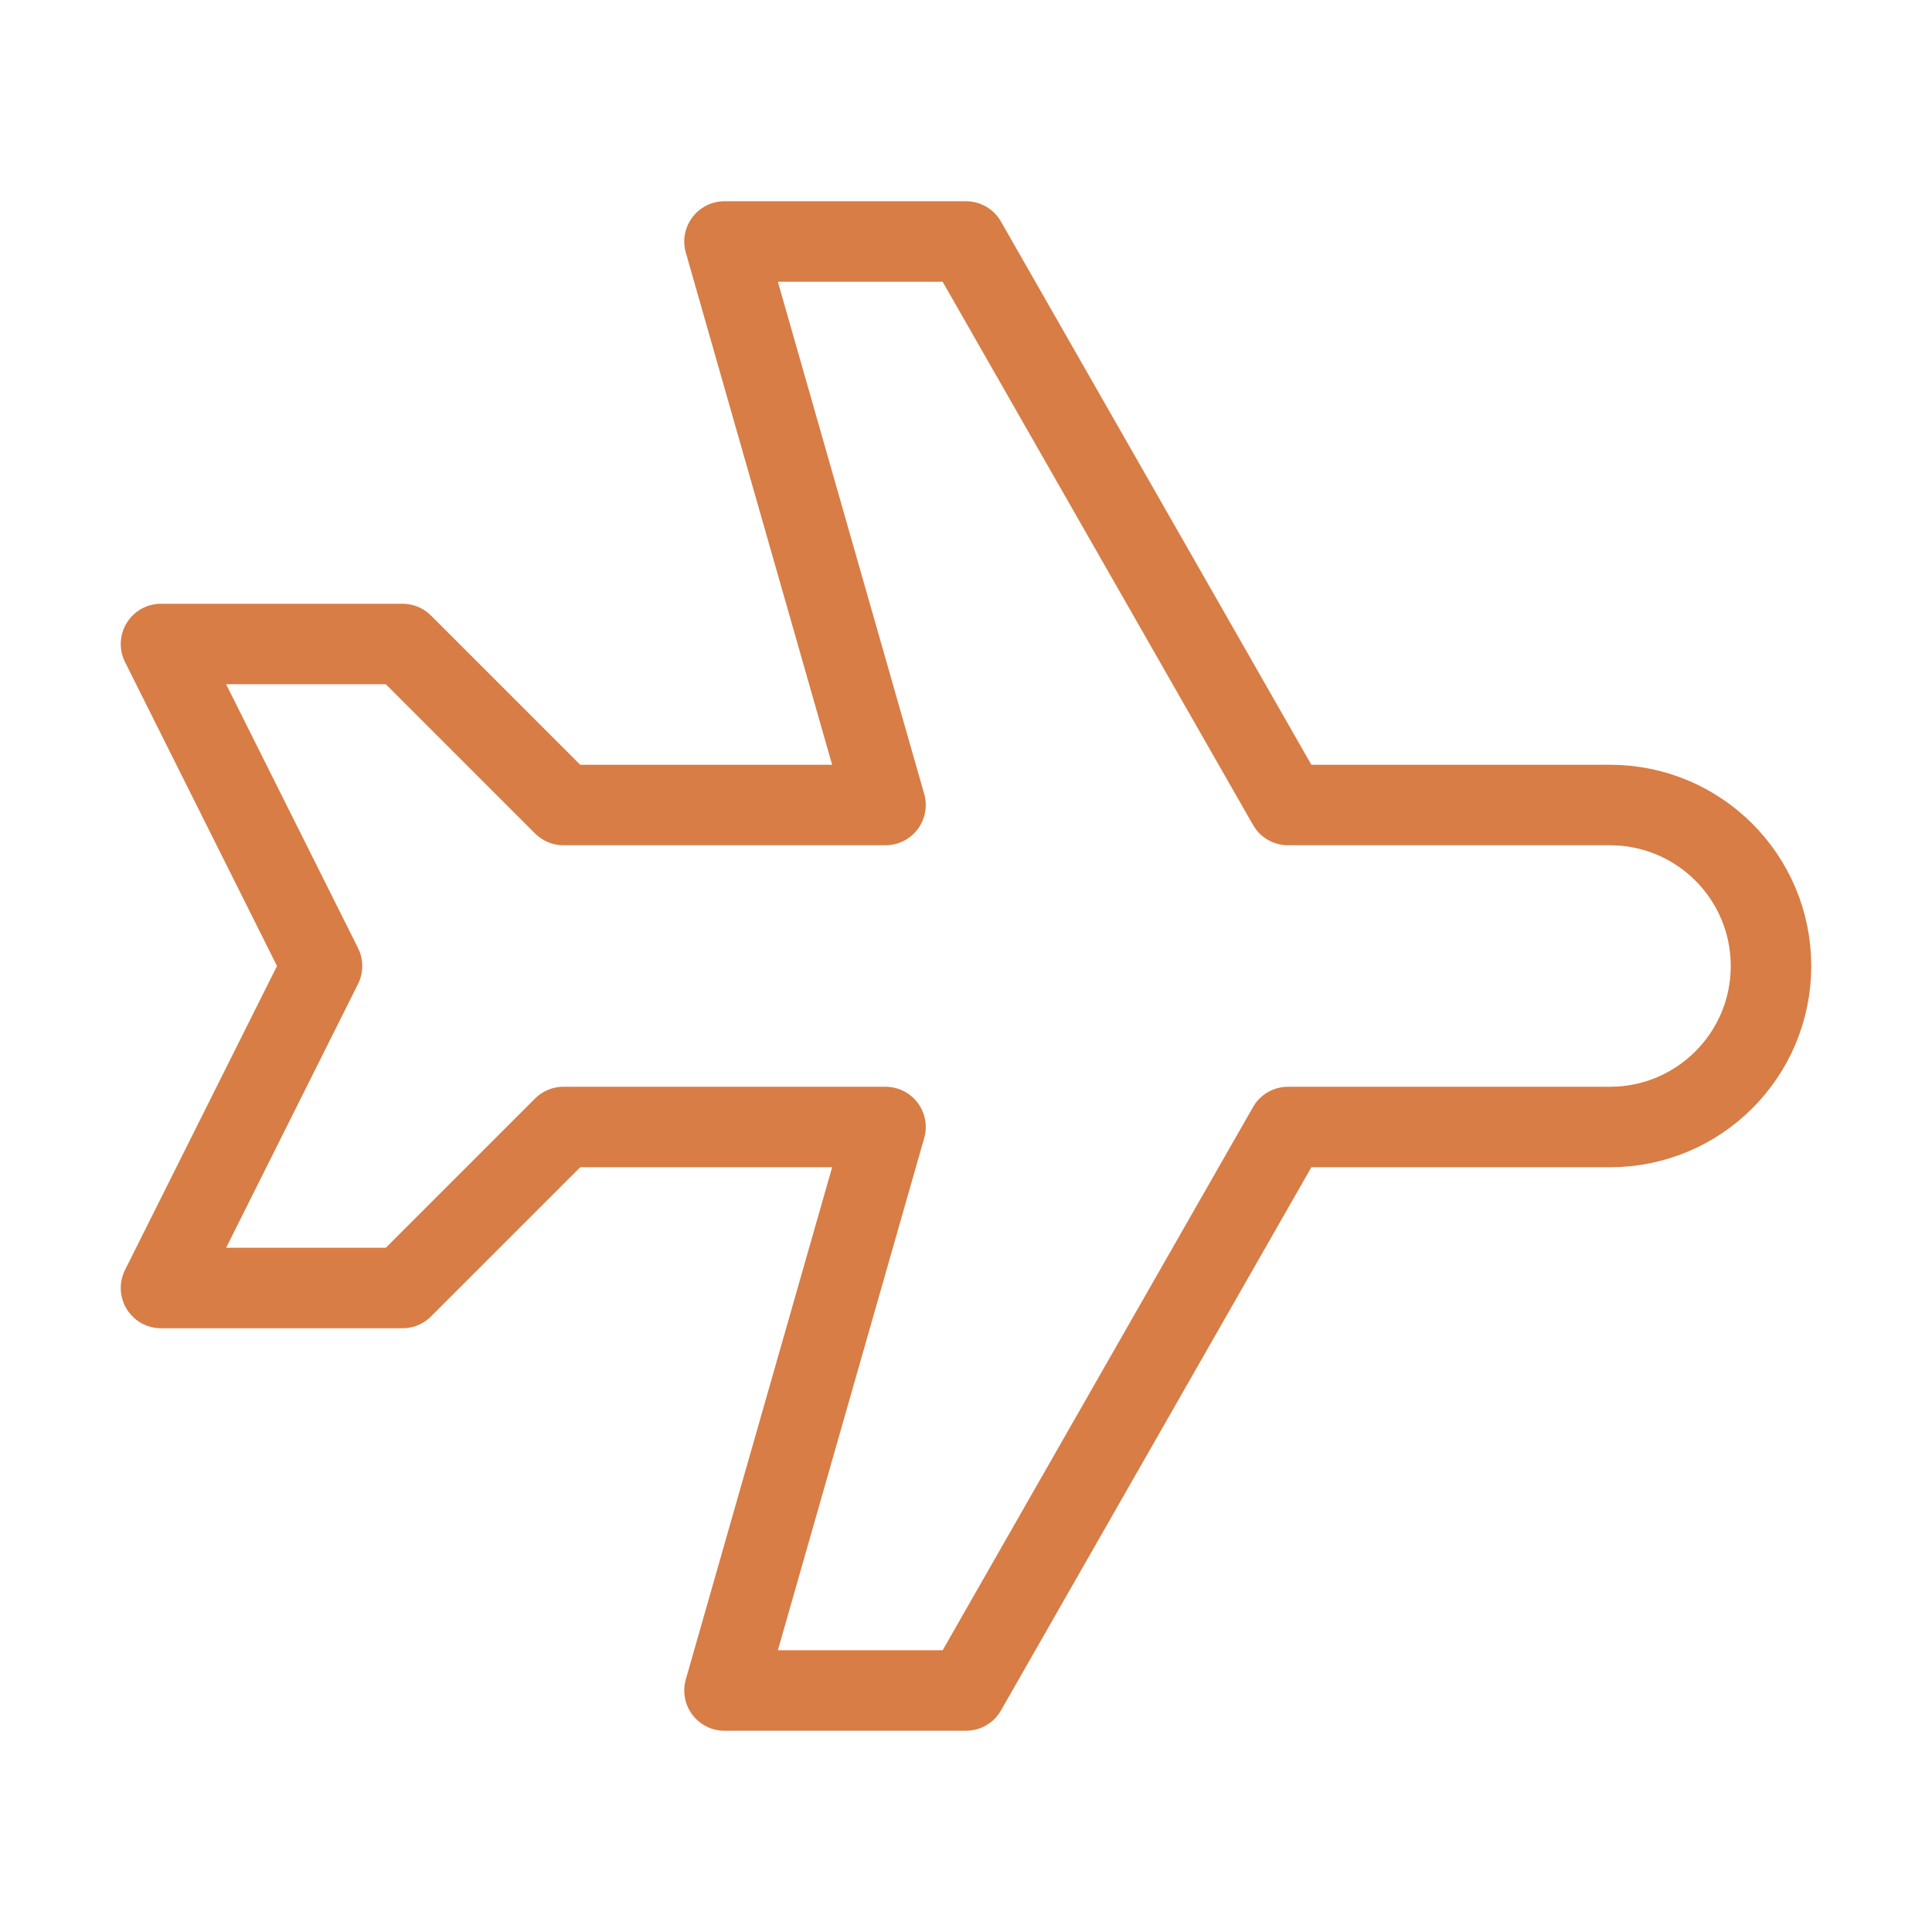
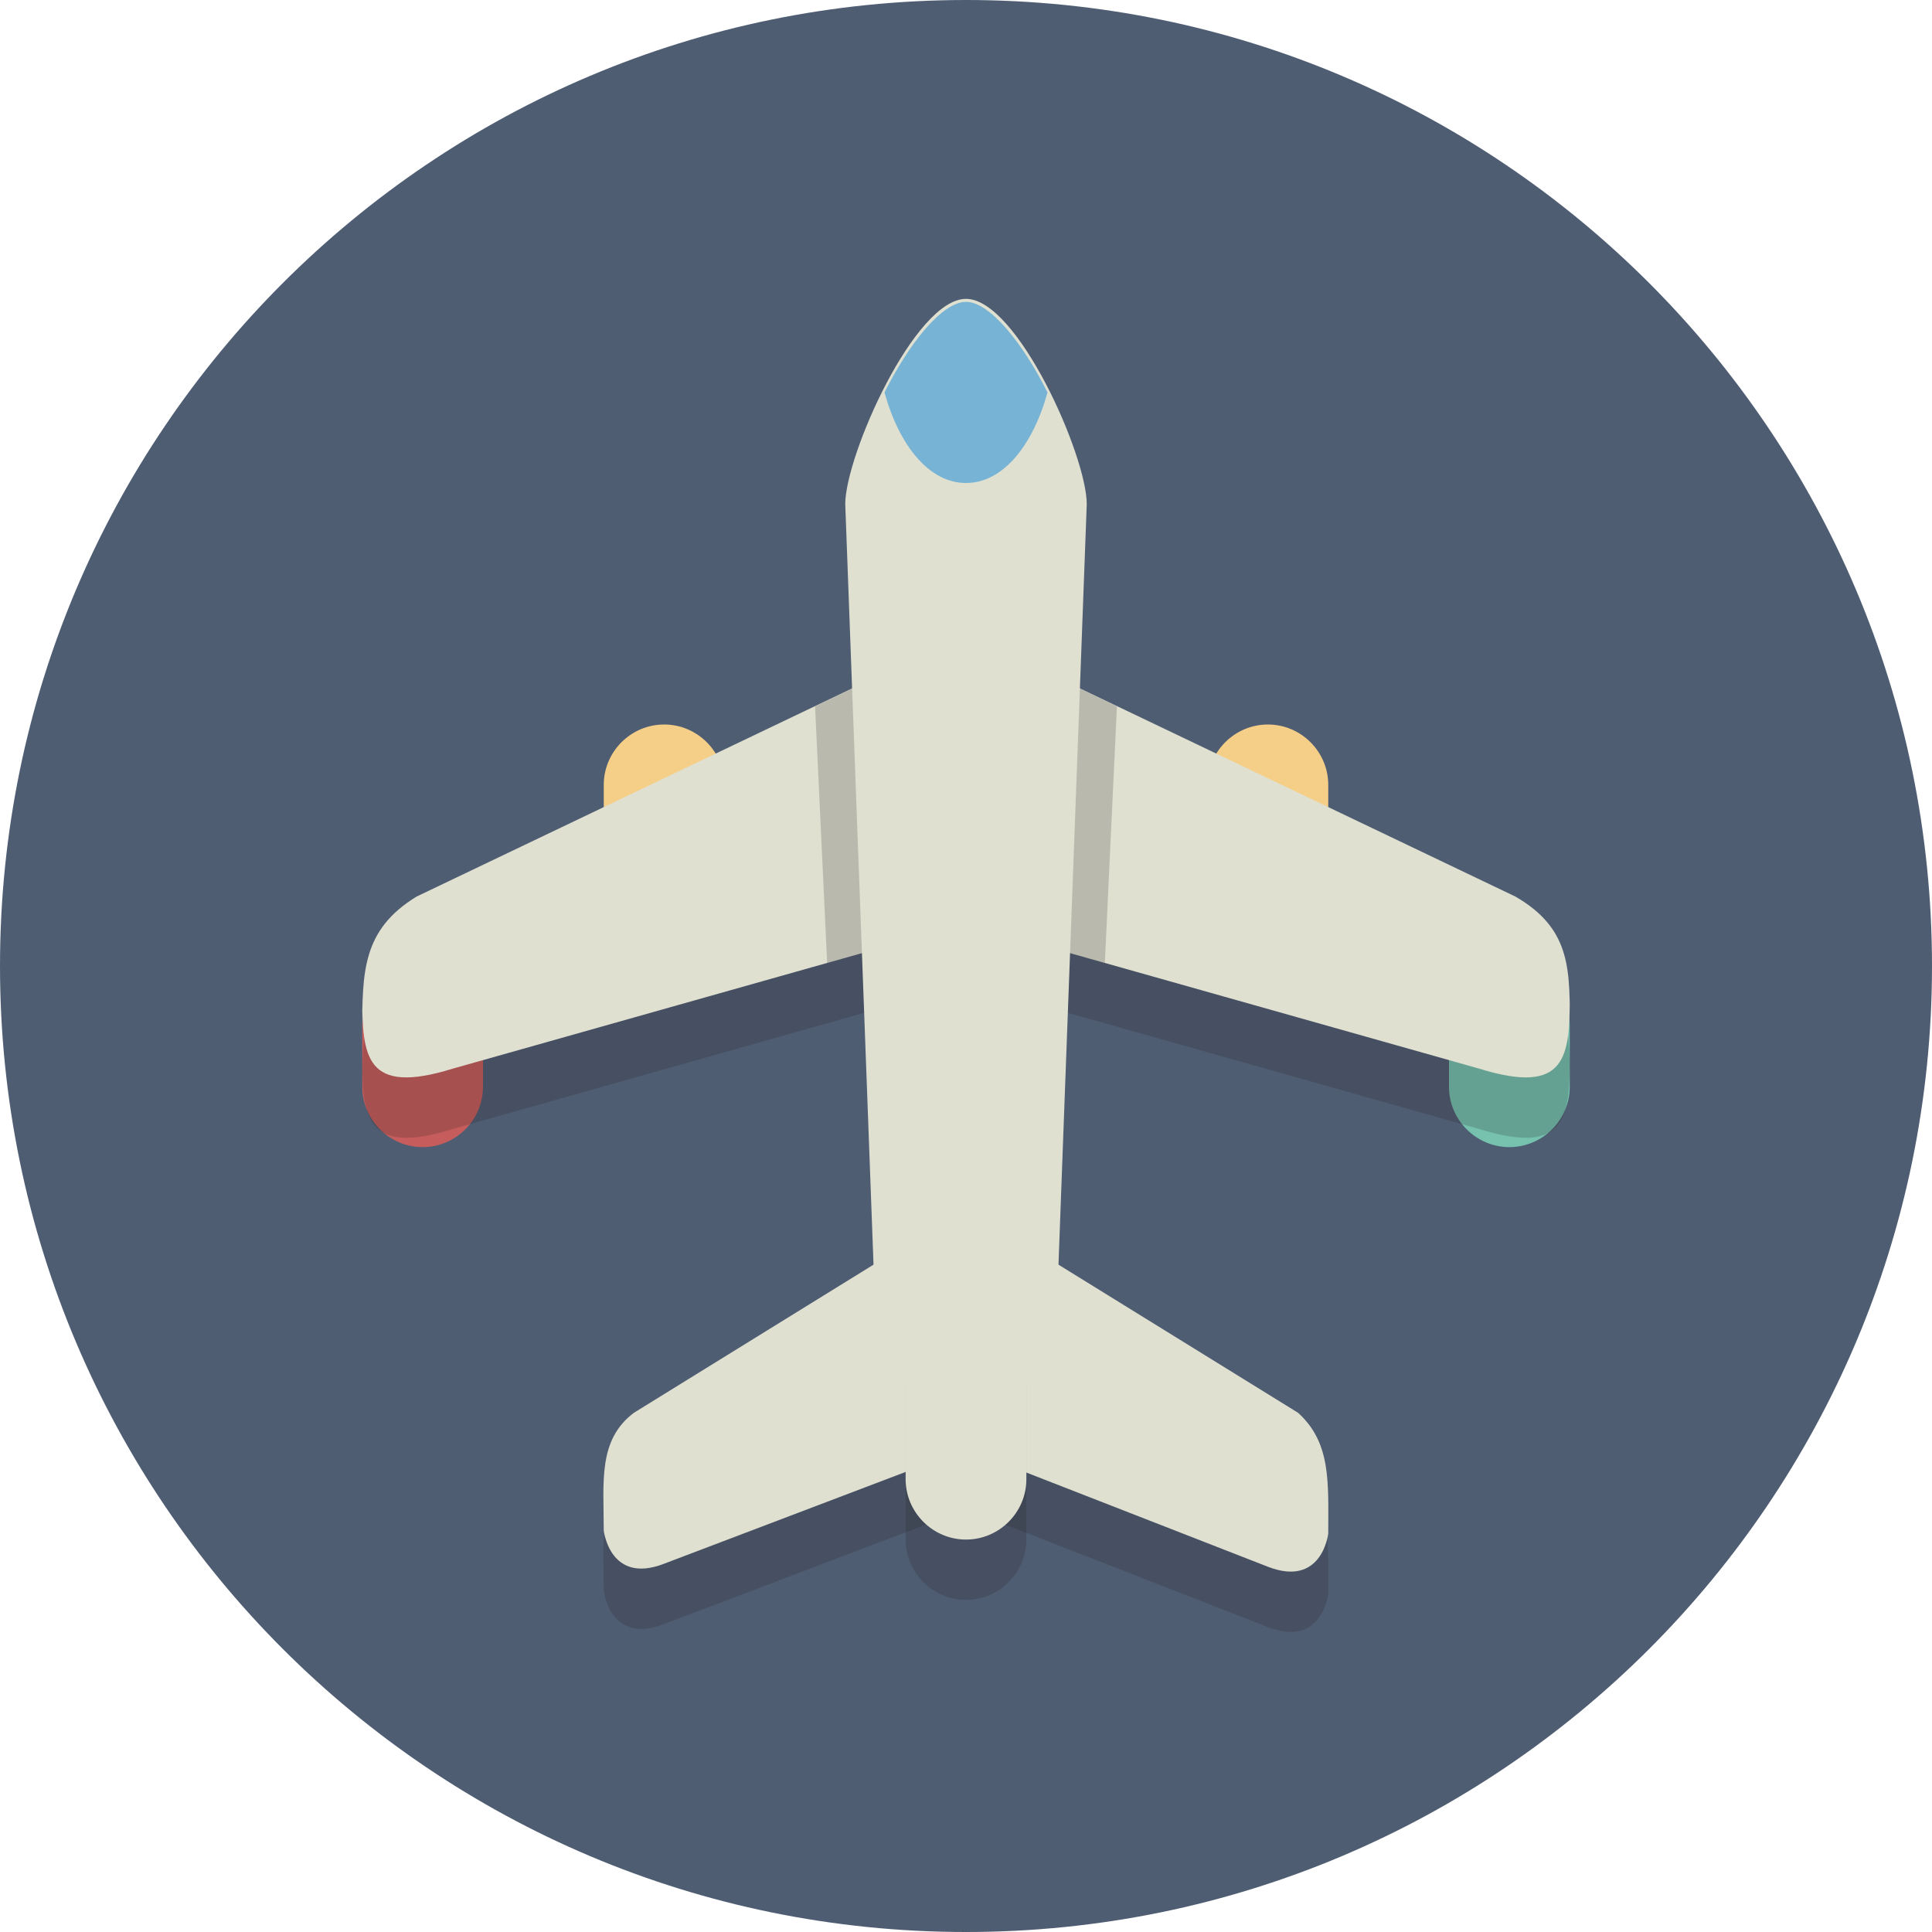
- <svg xmlns="http://www.w3.org/2000/svg" width="24" height="24" viewBox="0 0 24 24" fill="none" stroke="#D77D45" stroke-width="1" stroke-linecap="round" stroke-linejoin="round" class="icon icon-tabler icons-tabler-outline icon-tabler-plane">
-   <path stroke="none" d="M0 0h24v24H0z" fill="none" />
-   <path d="M16 10h4a2 2 0 0 1 0 4h-4l-4 7h-3l2 -7h-4l-2 2h-3l2 -4l-2 -4h3l2 2h4l-2 -7h3z" />
+ <svg xmlns="http://www.w3.org/2000/svg" height="800px" width="800px" version="1.1" viewBox="0 0 64 64" xml:space="preserve">
+   <style type="text/css">
+ 	.st0{fill:#4F5D73;}
+ 	.st1{fill:#C75C5C;}
+ 	.st2{fill:#F5CF87;}
+ 	.st3{fill:#76C2AF;}
+ 	.st4{opacity:0.2;}
+ 	.st5{fill:#231F20;}
+ 	.st6{fill:#E0E0D1;}
+ 	.st7{fill:#77B3D4;}
+ </style>
+   <g id="Layer_1">
+     <g>
+       <circle class="st0" cx="32" cy="32" r="32" />
+     </g>
+     <g>
+       <path class="st1" d="M16,36c0,1.1-0.9,2-2,2l0,0c-1.1,0-2-0.9-2-2v-2c0-1.1,0.9-2,2-2l0,0c1.1,0,2,0.9,2,2V36z" />
+     </g>
+     <g>
+       <path class="st2" d="M24,28c0,1.1-0.9,2-2,2l0,0c-1.1,0-2-0.9-2-2v-2c0-1.1,0.9-2,2-2l0,0c1.1,0,2,0.9,2,2V28z" />
+     </g>
+     <g>
+       <path class="st2" d="M44,28c0,1.1-0.9,2-2,2l0,0c-1.1,0-2-0.9-2-2v-2c0-1.1,0.9-2,2-2l0,0c1.1,0,2,0.9,2,2V28z" />
+     </g>
+     <g>
+       <path class="st3" d="M48,36c0,1.1,0.9,2,2,2l0,0c1.1,0,2-0.9,2-2v-2c0-1.1-0.9-2-2-2l0,0c-1.1,0-2,0.9-2,2V36z" />
+     </g>
+     <g class="st4">
+       <path class="st5" d="M32,32.6l17,4.8c2.9,0.9,3-0.4,3-2.4v1.2c0-2,0.1-3.4-1.8-4.5L32,23l-18.2,8.7c-1.8,1.1-1.8,2.5-1.8,4.5V35    c0,2,0.1,3.3,3,2.4L32,32.6z" />
+     </g>
+     <g>
+       <path class="st6" d="M32,30.6l17,4.8c2.9,0.9,3-0.4,3-2.4v1.2c0-2,0.1-3.4-1.8-4.5L32,21l-18.2,8.7c-1.8,1.1-1.8,2.5-1.8,4.5V33    c0,2,0.1,3.3,3,2.4L32,30.6z" />
+     </g>
+     <g>
+       <g>
+         <path class="st6" d="M52,33.4C52,33.4,52,33.4,52,33.4l0-0.4C52,33.1,52,33.2,52,33.4z" />
+       </g>
+       <g>
+         <path class="st6" d="M52,33.5v0.7C52,33.9,52,33.7,52,33.5z" />
+       </g>
+       <g class="st4">
+         <polygon class="st5" points="32,21 27,23.4 27.4,31.9 32,30.6 36.6,31.9 37,23.4    " />
+       </g>
+     </g>
+     <g>
+       <path class="st6" d="M35,43.6c0,1.6-0.3,2.9-2,2.9h-2c-1.7,0-2-1.3-2-2.9l-1-26.9c0-1.6,2.3-6.8,4-6.8l0,0c1.7,0,4,5.2,4,6.8    L35,43.6z" />
+     </g>
+     <g class="st4">
+       <path class="st5" d="M43,48.8L32,42l-11,6.8c-1.2,0.9-1,2.3-1,3.9c0,0,0.2,1.8,2,1.1L32,50l10,3.9c1.8,0.7,2-1.1,2-1.1    C44,51.1,44.1,49.8,43,48.8z" />
+     </g>
+     <g>
+       <path class="st6" d="M43,46.8L32,40l-11,6.8c-1.2,0.9-1,2.3-1,3.9c0,0,0.2,1.8,2,1.1L32,48l10,3.9c1.8,0.7,2-1.1,2-1.1    C44,49.1,44.1,47.8,43,46.8z" />
+     </g>
+     <g class="st4">
+       <path class="st5" d="M34,51c0,1.1-0.9,2-2,2l0,0c-1.1,0-2-0.9-2-2v-5c0-1.1,0.9-2,2-2l0,0c1.1,0,2,0.9,2,2V51z" />
+     </g>
+     <g>
+       <path class="st6" d="M34,49c0,1.1-0.9,2-2,2l0,0c-1.1,0-2-0.9-2-2v-5c0-1.1,0.9-2,2-2l0,0c1.1,0,2,0.9,2,2V49z" />
+     </g>
+     <g>
+       <g>
+         <path class="st7" d="M32,16c1.2,0,2.2-1.2,2.7-3c-0.8-1.6-1.9-3-2.7-3s-1.9,1.4-2.7,3C29.8,14.8,30.8,16,32,16z" />
+       </g>
+     </g>
+   </g>
+   <g id="Layer_2">
+ </g>
</svg>
